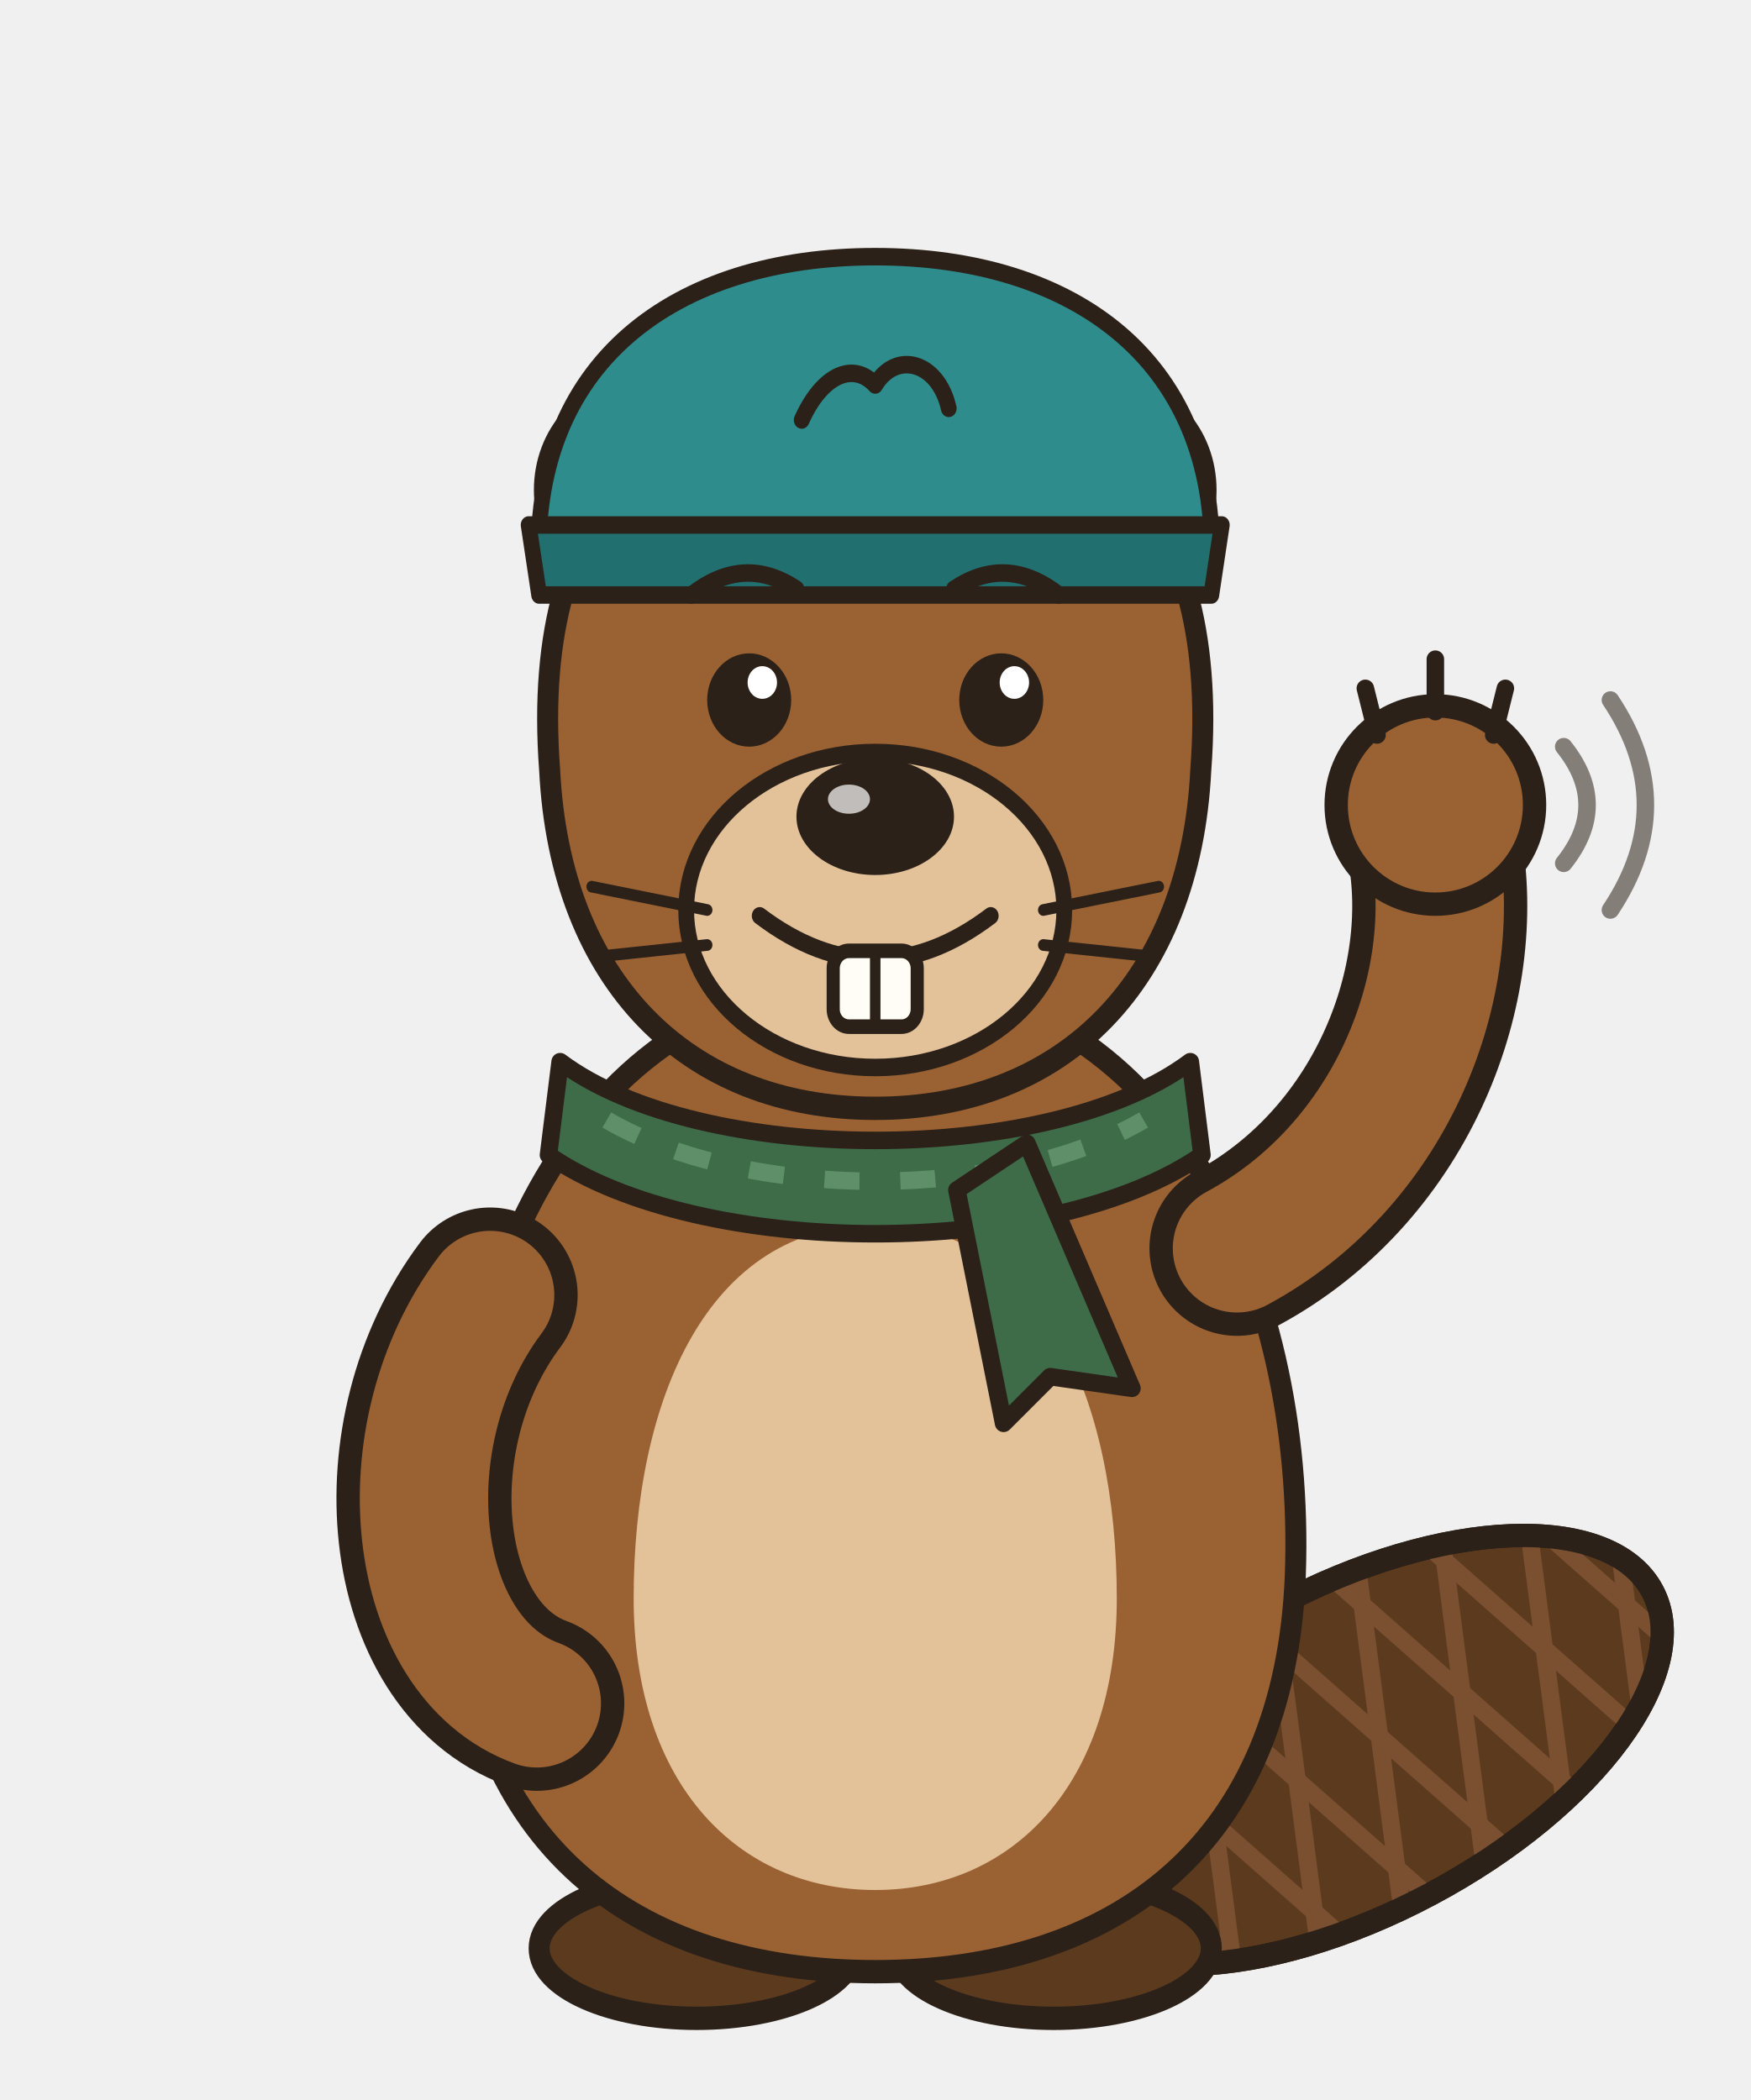
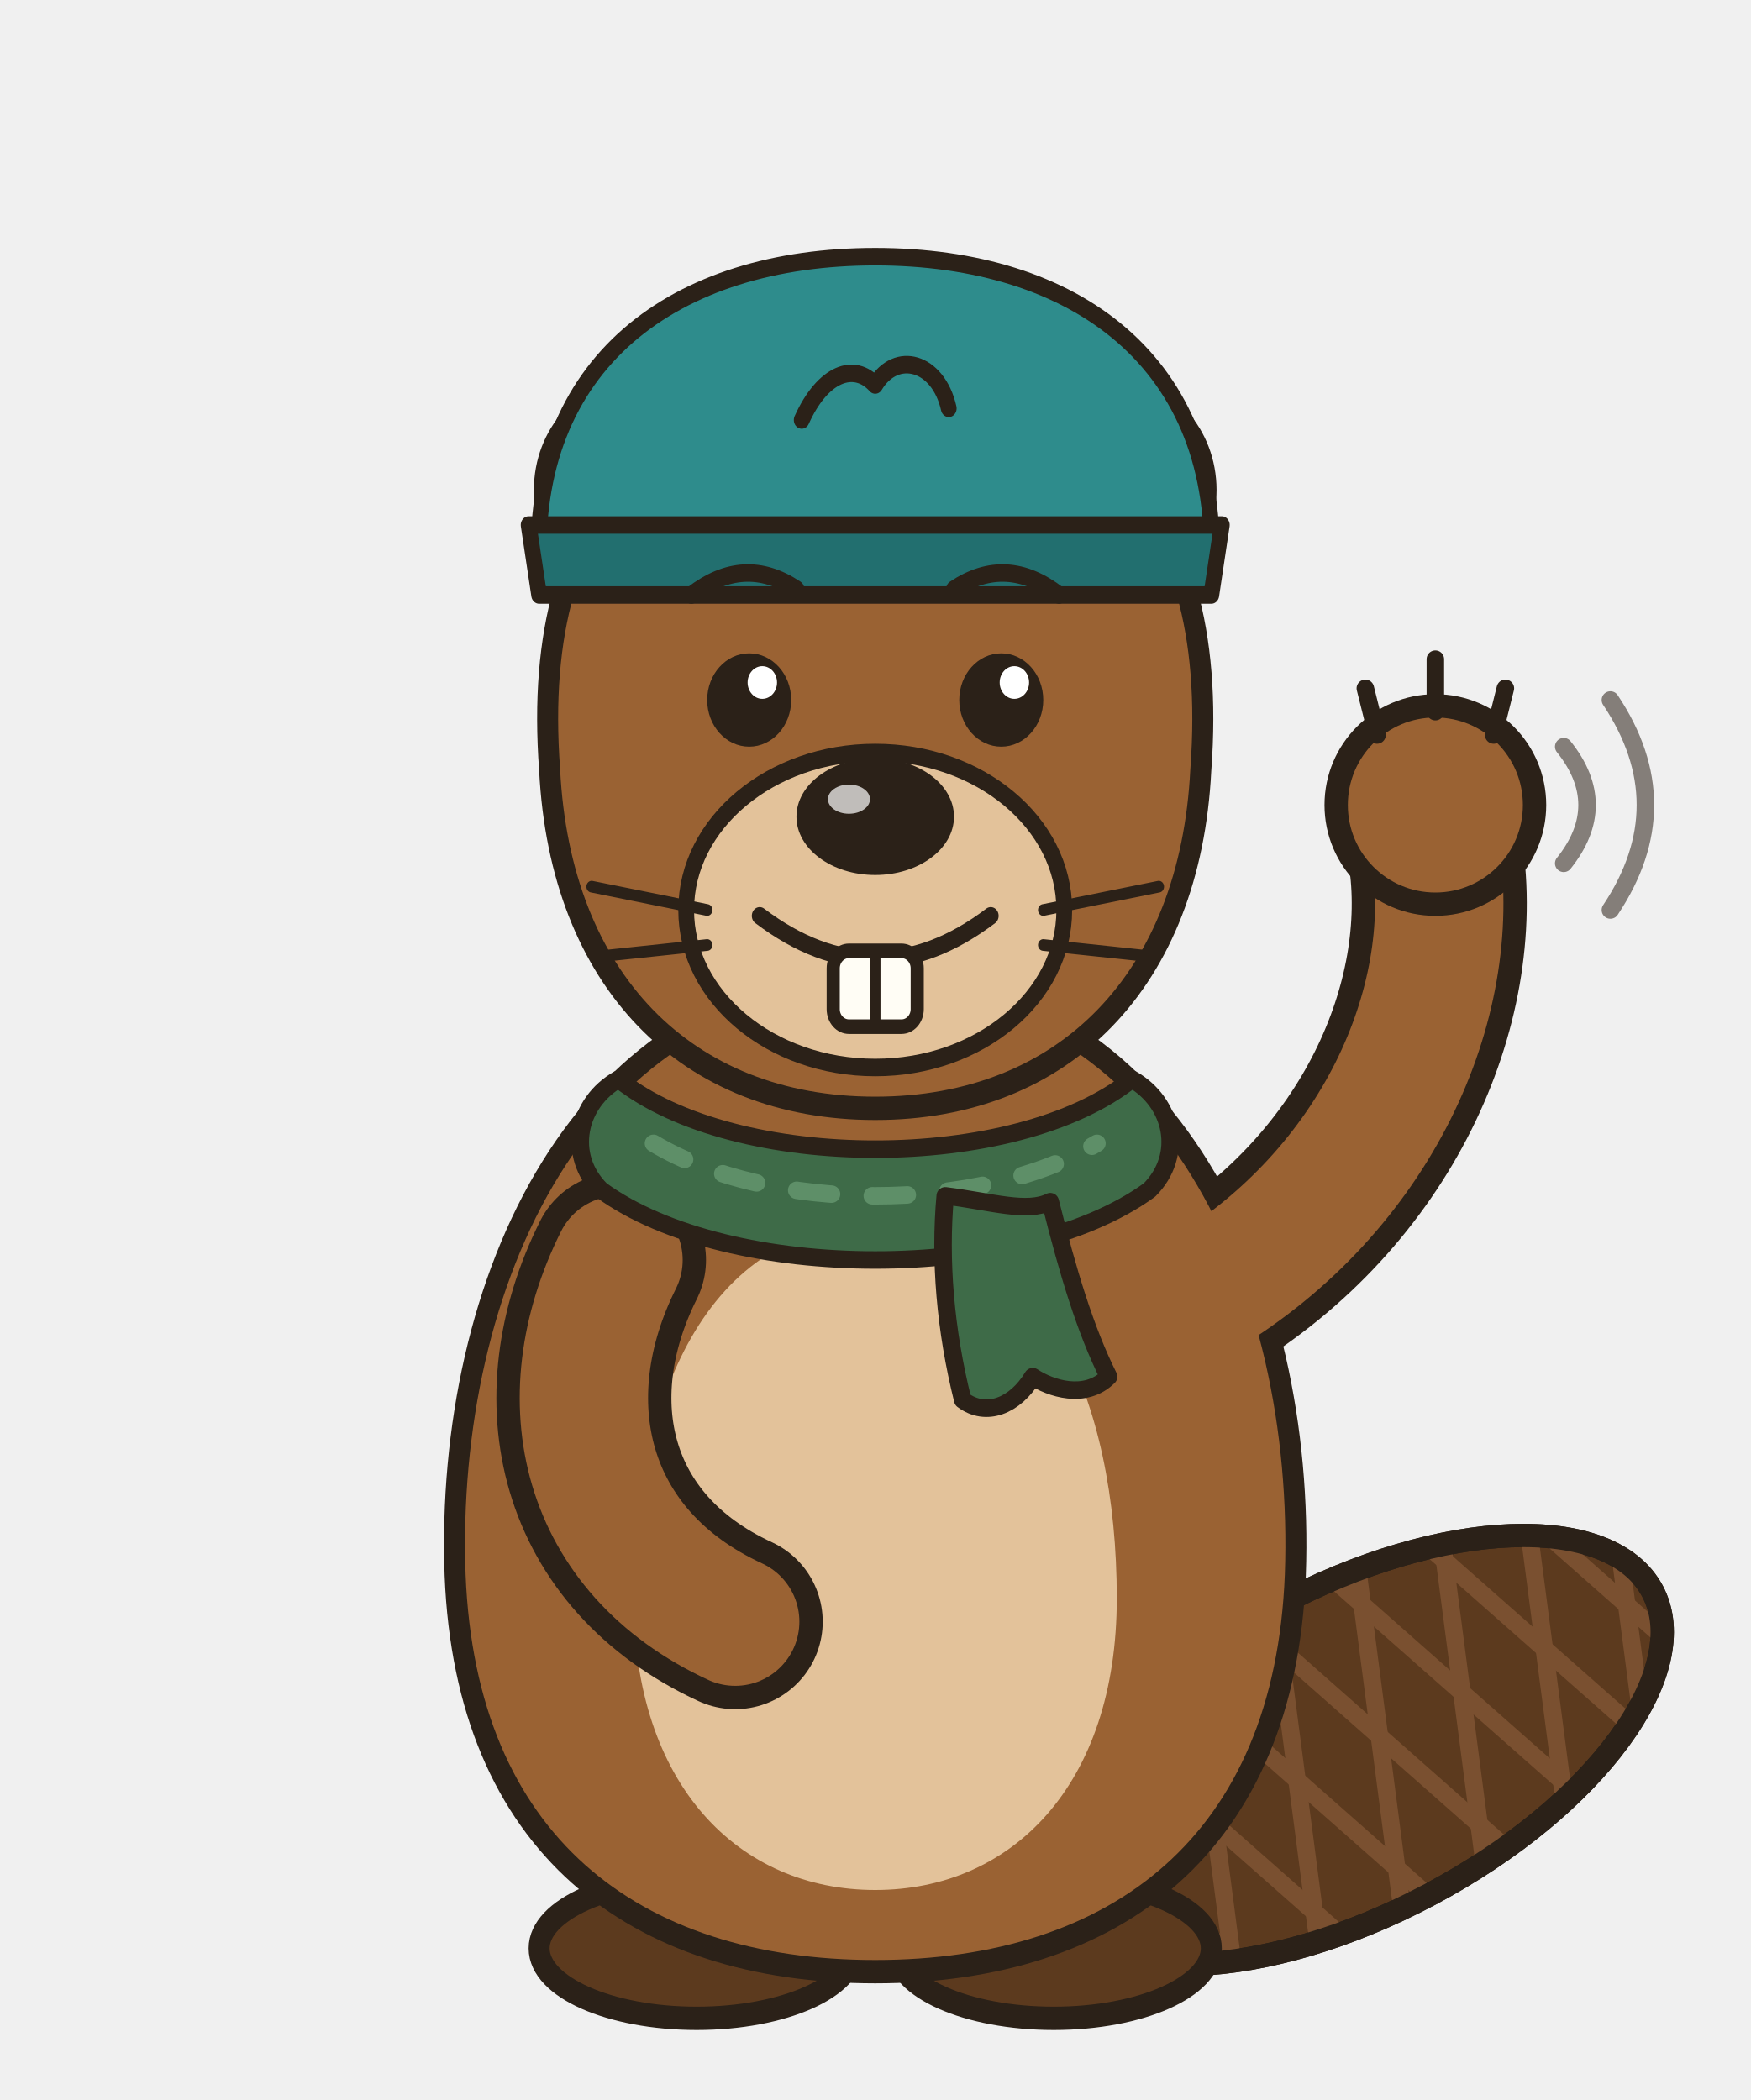
<svg xmlns="http://www.w3.org/2000/svg" viewBox="0 0 300 360" role="img" aria-label="Biber winkt">
  <g transform="translate(232 300) rotate(-28)">
    <clipPath id="tailclip232300">
      <ellipse cx="0" cy="0" rx="58" ry="28" />
    </clipPath>
    <ellipse cx="0" cy="0" rx="58" ry="28" fill="#5C3A1E" stroke="#2B2118" stroke-width="4" stroke-linejoin="round" stroke-linecap="round" />
    <g clip-path="url(#tailclip232300)" stroke="#7A5030" stroke-width="3">
      <line x1="-90" y1="-40" x2="-60" y2="40" />
      <line x1="-74" y1="-40" x2="-44" y2="40" />
      <line x1="-58" y1="-40" x2="-28" y2="40" />
      <line x1="-42" y1="-40" x2="-12" y2="40" />
      <line x1="-26" y1="-40" x2="4" y2="40" />
      <line x1="-10" y1="-40" x2="20" y2="40" />
      <line x1="6" y1="-40" x2="36" y2="40" />
      <line x1="22" y1="-40" x2="52" y2="40" />
      <line x1="38" y1="-40" x2="68" y2="40" />
      <line x1="54" y1="-40" x2="84" y2="40" />
      <line x1="-90" y1="40" x2="-60" y2="-40" />
      <line x1="-74" y1="40" x2="-44" y2="-40" />
      <line x1="-58" y1="40" x2="-28" y2="-40" />
      <line x1="-42" y1="40" x2="-12" y2="-40" />
      <line x1="-26" y1="40" x2="4" y2="-40" />
      <line x1="-10" y1="40" x2="20" y2="-40" />
      <line x1="6" y1="40" x2="36" y2="-40" />
      <line x1="22" y1="40" x2="52" y2="-40" />
      <line x1="38" y1="40" x2="68" y2="-40" />
      <line x1="54" y1="40" x2="84" y2="-40" />
    </g>
    <ellipse cx="0" cy="0" rx="58" ry="28" fill="none" stroke="#2B2118" stroke-width="4" stroke-linejoin="round" stroke-linecap="round" />
  </g>
+   <path d="M206 222 C236 204 250 172 246 146" fill="none" stroke="#2B2118" stroke-width="30" stroke-linecap="round" />
  <g transform="translate(150 0) scale(0.9 1) translate(-150 0)">
    <ellipse cx="116" cy="334" rx="30" ry="12" fill="#5C3A1E" stroke="#2B2118" stroke-width="4" stroke-linejoin="round" stroke-linecap="round" />
    <ellipse cx="184" cy="334" rx="30" ry="12" fill="#5C3A1E" stroke="#2B2118" stroke-width="4" stroke-linejoin="round" stroke-linecap="round" />
    <path d="M150 168 C206 168 232 220 230 270 C228 316 196 338 150 338 C104 338 72 316 70 270 C68 220 94 168 150 168 Z" fill="#9A6233" stroke="#2B2118" stroke-width="4" stroke-linejoin="round" stroke-linecap="round" />
    <path d="M150 210 C182 210 196 240 196 274 C196 306 176 324 150 324 C124 324 104 306 104 274 C104 240 118 210 150 210 Z" fill="#E3C29A" />
  </g>
-   <path d="M84 222 C66 246 70 284 92 292" fill="none" stroke="#2B2118" stroke-width="30" stroke-linecap="round" />
-   <path d="M84 222 C66 246 70 284 92 292" fill="none" stroke="#9A6233" stroke-width="22" stroke-linecap="round" />
-   <path d="M212 214 C238 200 250 170 246 146" fill="none" stroke="#2B2118" stroke-width="30" stroke-linecap="round" />
-   <path d="M212 214 C238 200 250 170 246 146" fill="none" stroke="#9A6233" stroke-width="22" stroke-linecap="round" />
+   <path d="M206 222 C236 204 250 172 246 146" fill="none" stroke="#9A6233" stroke-width="22" stroke-linecap="round" />
+   <path d="M106 216 C94 240 100 266 126 278" fill="none" stroke="#2B2118" stroke-width="30" stroke-linecap="round" />
+   <path d="M106 216 C94 240 100 266 126 278" fill="none" stroke="#9A6233" stroke-width="22" stroke-linecap="round" />
  <circle cx="246" cy="138" r="17" fill="#9A6233" stroke="#2B2118" stroke-width="4" stroke-linejoin="round" stroke-linecap="round" />
  <path d="M236 126 L234 118 M246 122 L246 113 M256 126 L258 118" stroke="#2B2118" stroke-width="3" stroke-linejoin="round" stroke-linecap="round" />
  <path d="M268 128 Q276 138 268 148 M276 120 Q288 138 276 156" fill="none" stroke="#2B2118" stroke-width="3" stroke-linecap="round" opacity=".55" />
-   <path d="M96 182 C120 200 180 200 204 182 L206 198 C180 216 120 216 94 198 Z" fill="#3E6B48" stroke="#2B2118" stroke-width="3" stroke-linejoin="round" stroke-linecap="round" />
-   <path d="M104 192 C128 206 172 206 196 192" fill="none" stroke="#5E8F68" stroke-width="3" stroke-dasharray="6 7" />
-   <path d="M176 196 L194 238 L180 236 L172 244 L164 204 Z" fill="#3E6B48" stroke="#2B2118" stroke-width="3" stroke-linejoin="round" stroke-linecap="round" />
+   <path d="M106 185 C126 201 174 201 194 185 C201 189 203 198 197 204 C175 220 125 220 103 204 C97 198 99 189 106 185 Z" fill="#3E6B48" stroke="#2B2118" stroke-width="3" stroke-linejoin="round" stroke-linecap="round" />
+   <path d="M112 196 C132 208 168 208 188 196" fill="none" stroke="#5E8F68" stroke-width="3" stroke-dasharray="6 7" stroke-linecap="round" />
+   <path d="M162 205 C170 206 176 208 180 206 C183 218 186 228 190 236 C186 240 180 238 177 236 C174 241 169 243 165 240 C162 228 161 216 162 205 Z" fill="#3E6B48" stroke="#2B2118" stroke-width="3" stroke-linejoin="round" stroke-linecap="round" />
  <g transform="translate(0 0) scale(1.0) translate(150 0) scale(0.9 1) translate(-150 0)">
    <circle cx="104" cy="84" r="17" fill="#9A6233" stroke="#2B2118" stroke-width="4" stroke-linejoin="round" stroke-linecap="round" />
    <circle cx="196" cy="84" r="17" fill="#9A6233" stroke="#2B2118" stroke-width="4" stroke-linejoin="round" stroke-linecap="round" />
    <circle cx="104" cy="86" r="8" fill="#E3C29A" />
    <circle cx="196" cy="86" r="8" fill="#E3C29A" />
    <path d="M88 132 C84 84 112 66 150 66 C188 66 216 84 212 132 C210 168 186 190 150 190 C114 190 90 168 88 132 Z" fill="#9A6233" stroke="#2B2118" stroke-width="4" stroke-linejoin="round" stroke-linecap="round" />
    <path d="M86 98 C84 62 112 44 150 44 C188 44 216 62 214 98 Z" fill="#2E8C8C" stroke="#2B2118" stroke-width="3" stroke-linejoin="round" stroke-linecap="round" />
    <path d="M84 90 L216 90 L214 102 L86 102 Z" fill="#226F6F" stroke="#2B2118" stroke-width="3" stroke-linejoin="round" stroke-linecap="round" />
    <path d="M136 72 C140 64 146 62 150 66 C154 60 162 62 164 70" fill="none" stroke="#2B2118" stroke-width="3" stroke-linejoin="round" stroke-linecap="round" />
    <ellipse cx="150" cy="156" rx="36" ry="27" fill="#E3C29A" stroke="#2B2118" stroke-width="3" stroke-linejoin="round" stroke-linecap="round" />
    <circle cx="126" cy="120" r="8" fill="#2B2118" />
    <circle cx="174" cy="120" r="8" fill="#2B2118" />
    <circle cx="128.5" cy="117" r="2.8" fill="#fff" />
    <circle cx="176.5" cy="117" r="2.8" fill="#fff" />
    <path d="M115 102 Q125 95 135 101" fill="none" stroke="#2B2118" stroke-width="3" stroke-linejoin="round" stroke-linecap="round" />
    <path d="M165 101 Q175 95 185 102" fill="none" stroke="#2B2118" stroke-width="3" stroke-linejoin="round" stroke-linecap="round" />
    <ellipse cx="150" cy="140" rx="15" ry="10" fill="#2B2118" />
    <ellipse cx="145" cy="137" rx="4" ry="2.5" fill="#fff" opacity=".7" />
    <path d="M128 157 Q150 172 172 157" fill="none" stroke="#2B2118" stroke-width="3" stroke-linejoin="round" stroke-linecap="round" />
    <rect x="142" y="163" width="16" height="13" rx="3" fill="#FFFDF5" stroke="#2B2118" stroke-width="2.5" stroke-linejoin="round" stroke-linecap="round" />
    <line x1="150" y1="164" x2="150" y2="175" stroke="#2B2118" stroke-width="2" />
    <g stroke="#2B2118" stroke-width="2" stroke-linecap="round">
      <line x1="118" y1="156" x2="96" y2="152" />
      <line x1="118" y1="162" x2="97" y2="164" />
      <line x1="182" y1="156" x2="204" y2="152" />
      <line x1="182" y1="162" x2="203" y2="164" />
    </g>
  </g>
</svg>
